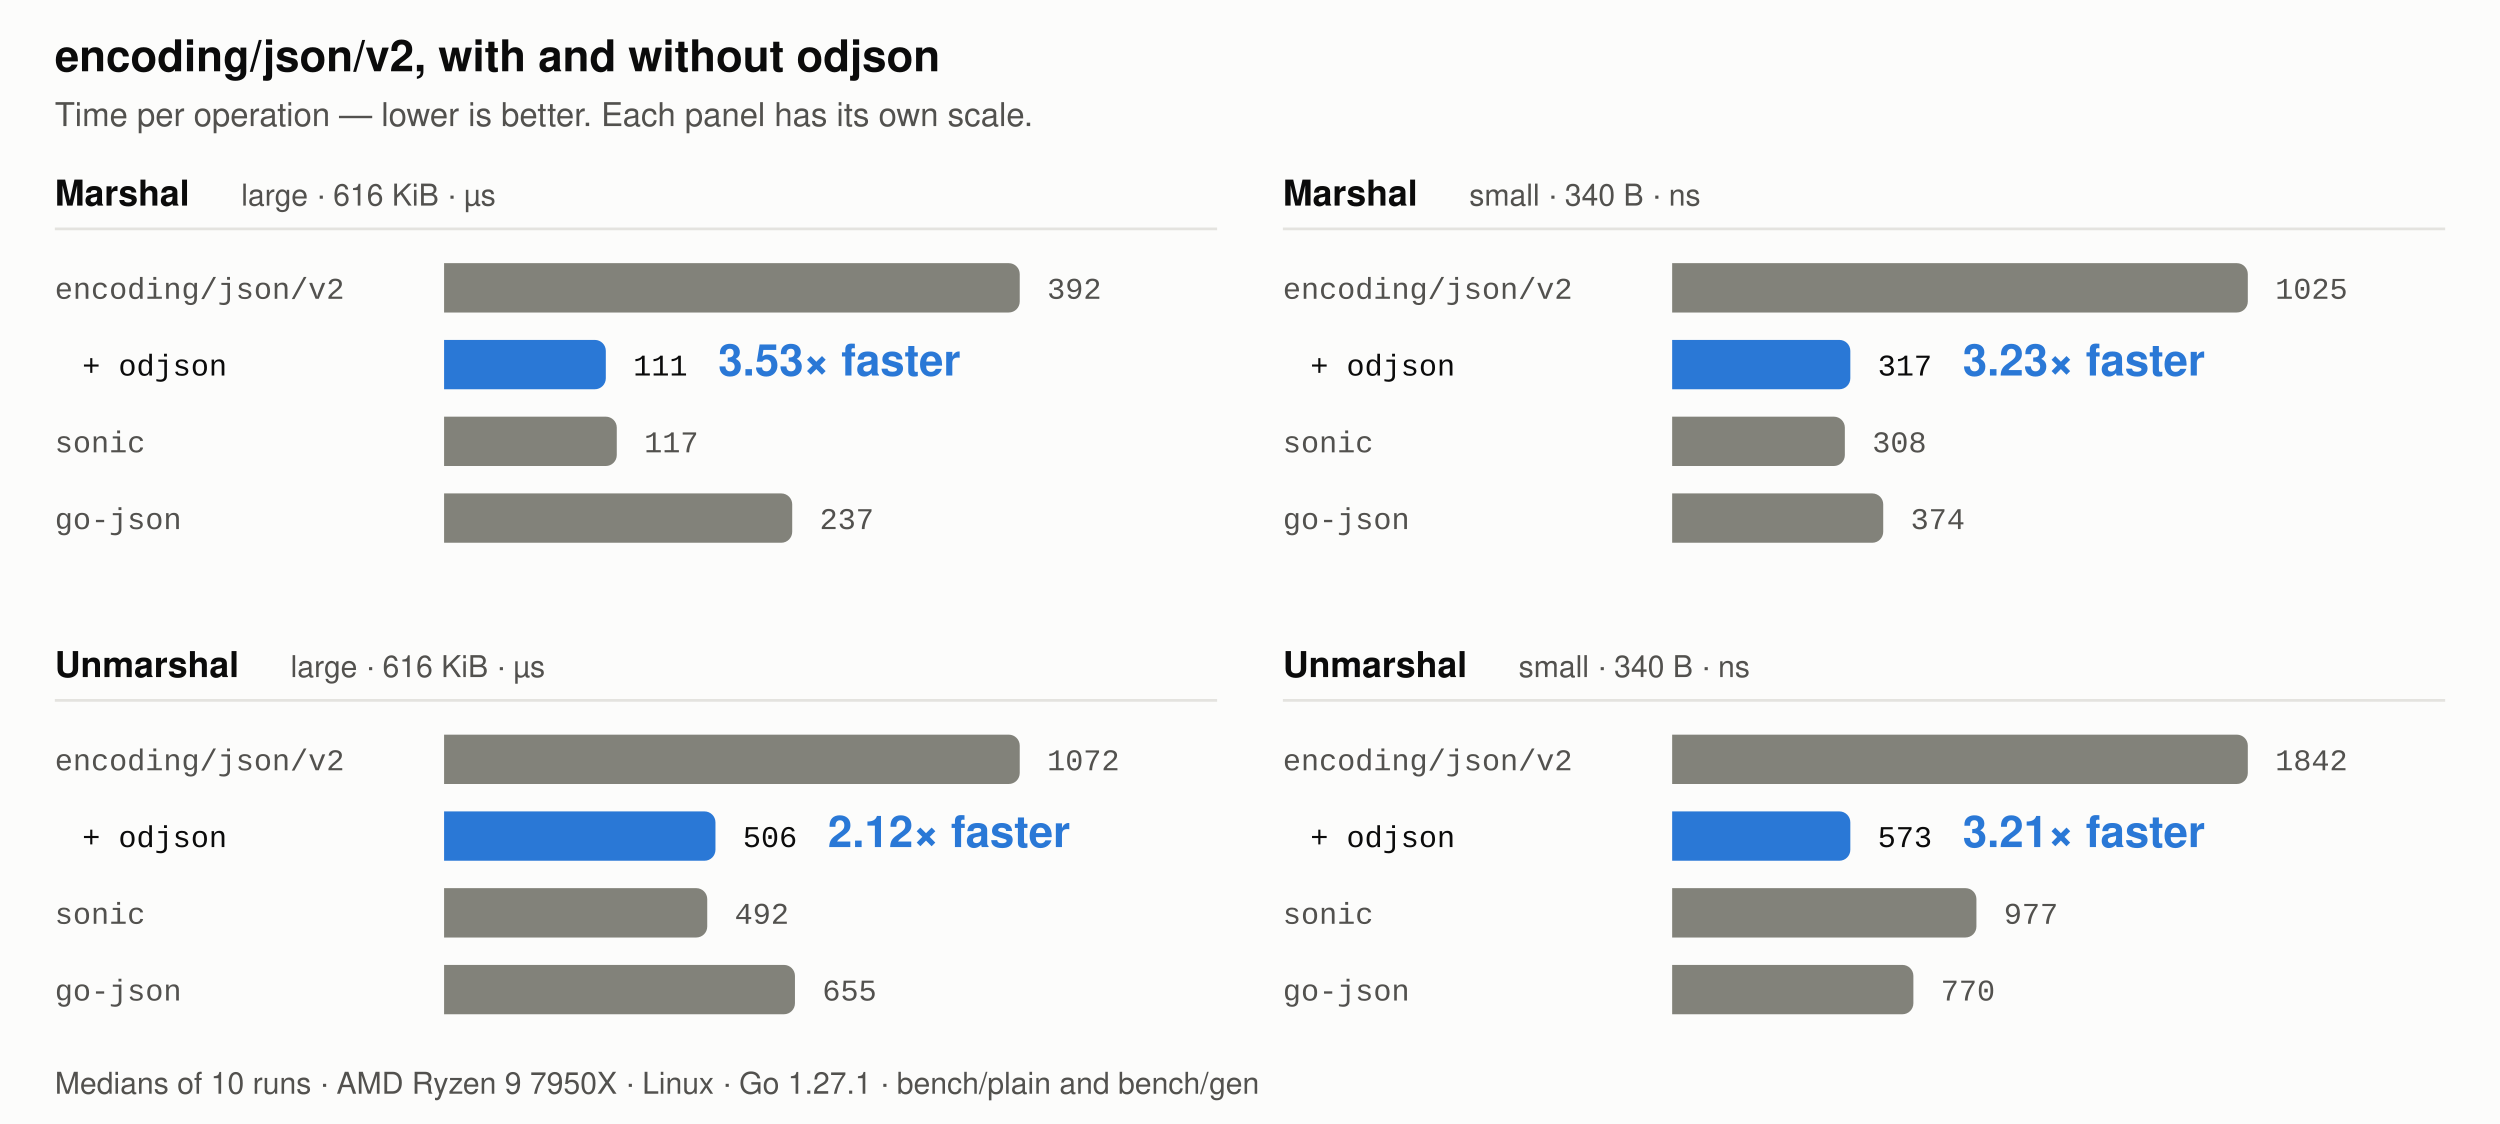
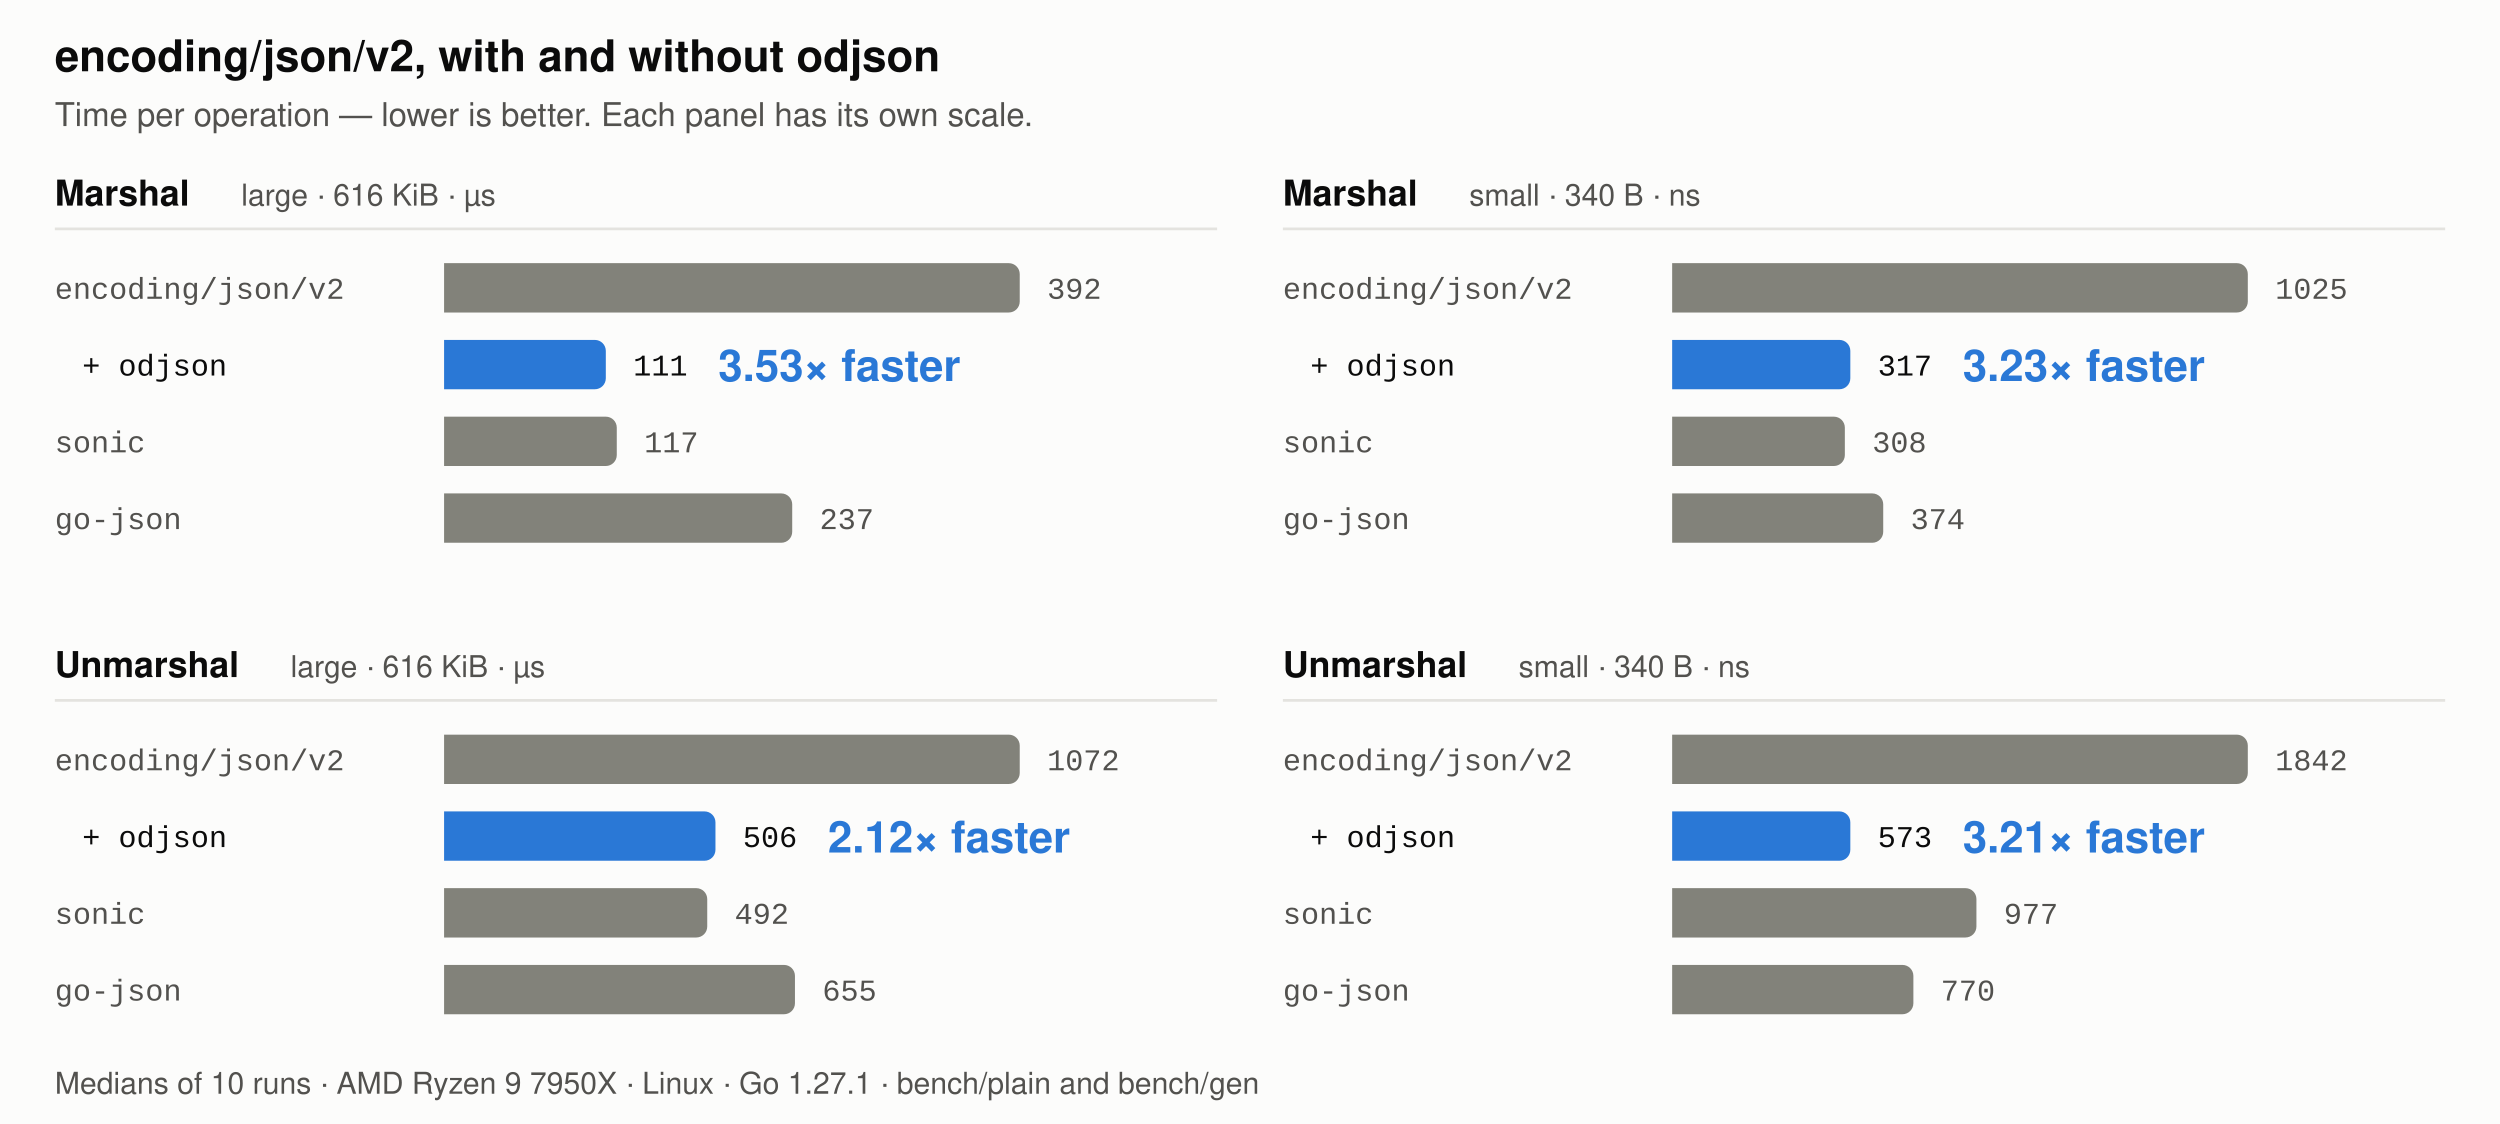
<svg xmlns="http://www.w3.org/2000/svg" width="912" height="410" viewBox="0 0 912 410" role="img" aria-label="Benchmark comparison, lower is better. Marshal large · 616 KiB: encoding/json/v2 392 µs, + odjson 111 µs, sonic 117 µs, go-json 237 µs. Marshal small · 340 B: encoding/json/v2 1025 ns, + odjson 317 ns, sonic 308 ns, go-json 374 ns. Unmarshal large · 616 KiB: encoding/json/v2 1072 µs, + odjson 506 µs, sonic 492 µs, go-json 655 µs. Unmarshal small · 340 B: encoding/json/v2 1842 ns, + odjson 573 ns, sonic 977 ns, go-json 770 ns.">
  <style>
text{font-family:-apple-system,BlinkMacSystemFont,"Segoe UI",Helvetica,Arial,sans-serif}
.mono{font-family:ui-monospace,SFMono-Regular,Menlo,Consolas,"Liberation Mono",monospace}
.t1{fill:#0b0b0b}.t2{fill:#52514e}
</style>
  <rect width="912" height="410" fill="#fcfcfb" />
  <text class="t1" x="20" y="26" font-size="16" font-weight="600">encoding/json/v2, with and without odjson</text>
  <text class="t2" x="20" y="46" font-size="12">Time per operation — lower is better. Each panel has its own scale.</text>
  <text class="t1" x="20" y="75" font-size="13" font-weight="600">Marshal</text>
  <text class="t2" x="88" y="75" font-size="11">large · 616 KiB · µs</text>
  <rect x="20" y="83" width="424" height="1" fill="#e4e3df" />
  <text class="mono t2" x="20" y="109" font-size="11">encoding/json/v2</text>
  <path d="M162 96 h206 a4 4 0 0 1 4 4 v10 a4 4 0 0 1 -4 4 h-206 z" fill="#82827a" />
  <text class="mono t2" x="382" y="109" font-size="11">392</text>
  <text class="mono t1" x="30" y="137" font-size="11">+ odjson</text>
  <path d="M162 124 h55 a4 4 0 0 1 4 4 v10 a4 4 0 0 1 -4 4 h-55 z" fill="#2a78d6" />
  <text class="mono t1" x="231" y="137" font-size="11">111</text>
-   <text x="262" y="137" font-size="16" font-weight="700" fill="#2a78d6">3.53× faster</text>
+   <text x="262" y="139" font-size="16" font-weight="700" fill="#2a78d6">3.53× faster</text>
  <text class="mono t2" x="20" y="165" font-size="11">sonic</text>
  <path d="M162 152 h59 a4 4 0 0 1 4 4 v10 a4 4 0 0 1 -4 4 h-59 z" fill="#82827a" />
  <text class="mono t2" x="235" y="165" font-size="11">117</text>
  <text class="mono t2" x="20" y="193" font-size="11">go-json</text>
  <path d="M162 180 h123 a4 4 0 0 1 4 4 v10 a4 4 0 0 1 -4 4 h-123 z" fill="#82827a" />
  <text class="mono t2" x="299" y="193" font-size="11">237</text>
  <text class="t1" x="468" y="75" font-size="13" font-weight="600">Marshal</text>
  <text class="t2" x="536" y="75" font-size="11">small · 340 B · ns</text>
  <rect x="468" y="83" width="424" height="1" fill="#e4e3df" />
  <text class="mono t2" x="468" y="109" font-size="11">encoding/json/v2</text>
  <path d="M610 96 h206 a4 4 0 0 1 4 4 v10 a4 4 0 0 1 -4 4 h-206 z" fill="#82827a" />
  <text class="mono t2" x="830" y="109" font-size="11">1025</text>
  <text class="mono t1" x="478" y="137" font-size="11">+ odjson</text>
  <path d="M610 124 h61 a4 4 0 0 1 4 4 v10 a4 4 0 0 1 -4 4 h-61 z" fill="#2a78d6" />
  <text class="mono t1" x="685" y="137" font-size="11">317</text>
-   <text x="716" y="137" font-size="16" font-weight="700" fill="#2a78d6">3.23× faster</text>
+   <text x="716" y="139" font-size="16" font-weight="700" fill="#2a78d6">3.23× faster</text>
  <text class="mono t2" x="468" y="165" font-size="11">sonic</text>
  <path d="M610 152 h59 a4 4 0 0 1 4 4 v10 a4 4 0 0 1 -4 4 h-59 z" fill="#82827a" />
  <text class="mono t2" x="683" y="165" font-size="11">308</text>
  <text class="mono t2" x="468" y="193" font-size="11">go-json</text>
  <path d="M610 180 h73 a4 4 0 0 1 4 4 v10 a4 4 0 0 1 -4 4 h-73 z" fill="#82827a" />
  <text class="mono t2" x="697" y="193" font-size="11">374</text>
  <text class="t1" x="20" y="247" font-size="13" font-weight="600">Unmarshal</text>
  <text class="t2" x="106" y="247" font-size="11">large · 616 KiB · µs</text>
  <rect x="20" y="255" width="424" height="1" fill="#e4e3df" />
  <text class="mono t2" x="20" y="281" font-size="11">encoding/json/v2</text>
  <path d="M162 268 h206 a4 4 0 0 1 4 4 v10 a4 4 0 0 1 -4 4 h-206 z" fill="#82827a" />
  <text class="mono t2" x="382" y="281" font-size="11">1072</text>
  <text class="mono t1" x="30" y="309" font-size="11">+ odjson</text>
  <path d="M162 296 h95 a4 4 0 0 1 4 4 v10 a4 4 0 0 1 -4 4 h-95 z" fill="#2a78d6" />
  <text class="mono t1" x="271" y="309" font-size="11">506</text>
-   <text x="302" y="309" font-size="16" font-weight="700" fill="#2a78d6">2.12× faster</text>
+   <text x="302" y="311" font-size="16" font-weight="700" fill="#2a78d6">2.12× faster</text>
  <text class="mono t2" x="20" y="337" font-size="11">sonic</text>
  <path d="M162 324 h92 a4 4 0 0 1 4 4 v10 a4 4 0 0 1 -4 4 h-92 z" fill="#82827a" />
  <text class="mono t2" x="268" y="337" font-size="11">492</text>
  <text class="mono t2" x="20" y="365" font-size="11">go-json</text>
  <path d="M162 352 h124 a4 4 0 0 1 4 4 v10 a4 4 0 0 1 -4 4 h-124 z" fill="#82827a" />
  <text class="mono t2" x="300" y="365" font-size="11">655</text>
  <text class="t1" x="468" y="247" font-size="13" font-weight="600">Unmarshal</text>
  <text class="t2" x="554" y="247" font-size="11">small · 340 B · ns</text>
  <rect x="468" y="255" width="424" height="1" fill="#e4e3df" />
  <text class="mono t2" x="468" y="281" font-size="11">encoding/json/v2</text>
  <path d="M610 268 h206 a4 4 0 0 1 4 4 v10 a4 4 0 0 1 -4 4 h-206 z" fill="#82827a" />
  <text class="mono t2" x="830" y="281" font-size="11">1842</text>
  <text class="mono t1" x="478" y="309" font-size="11">+ odjson</text>
  <path d="M610 296 h61 a4 4 0 0 1 4 4 v10 a4 4 0 0 1 -4 4 h-61 z" fill="#2a78d6" />
  <text class="mono t1" x="685" y="309" font-size="11">573</text>
-   <text x="716" y="309" font-size="16" font-weight="700" fill="#2a78d6">3.21× faster</text>
+   <text x="716" y="311" font-size="16" font-weight="700" fill="#2a78d6">3.21× faster</text>
  <text class="mono t2" x="468" y="337" font-size="11">sonic</text>
  <path d="M610 324 h107 a4 4 0 0 1 4 4 v10 a4 4 0 0 1 -4 4 h-107 z" fill="#82827a" />
  <text class="mono t2" x="731" y="337" font-size="11">977</text>
  <text class="mono t2" x="468" y="365" font-size="11">go-json</text>
  <path d="M610 352 h84 a4 4 0 0 1 4 4 v10 a4 4 0 0 1 -4 4 h-84 z" fill="#82827a" />
  <text class="mono t2" x="708" y="365" font-size="11">770</text>
  <text class="t2" x="20" y="399" font-size="11">Medians of 10 runs · AMD Ryzen 9 7950X · Linux · Go 1.27.1 · bench/plain and bench/gen</text>
</svg>
